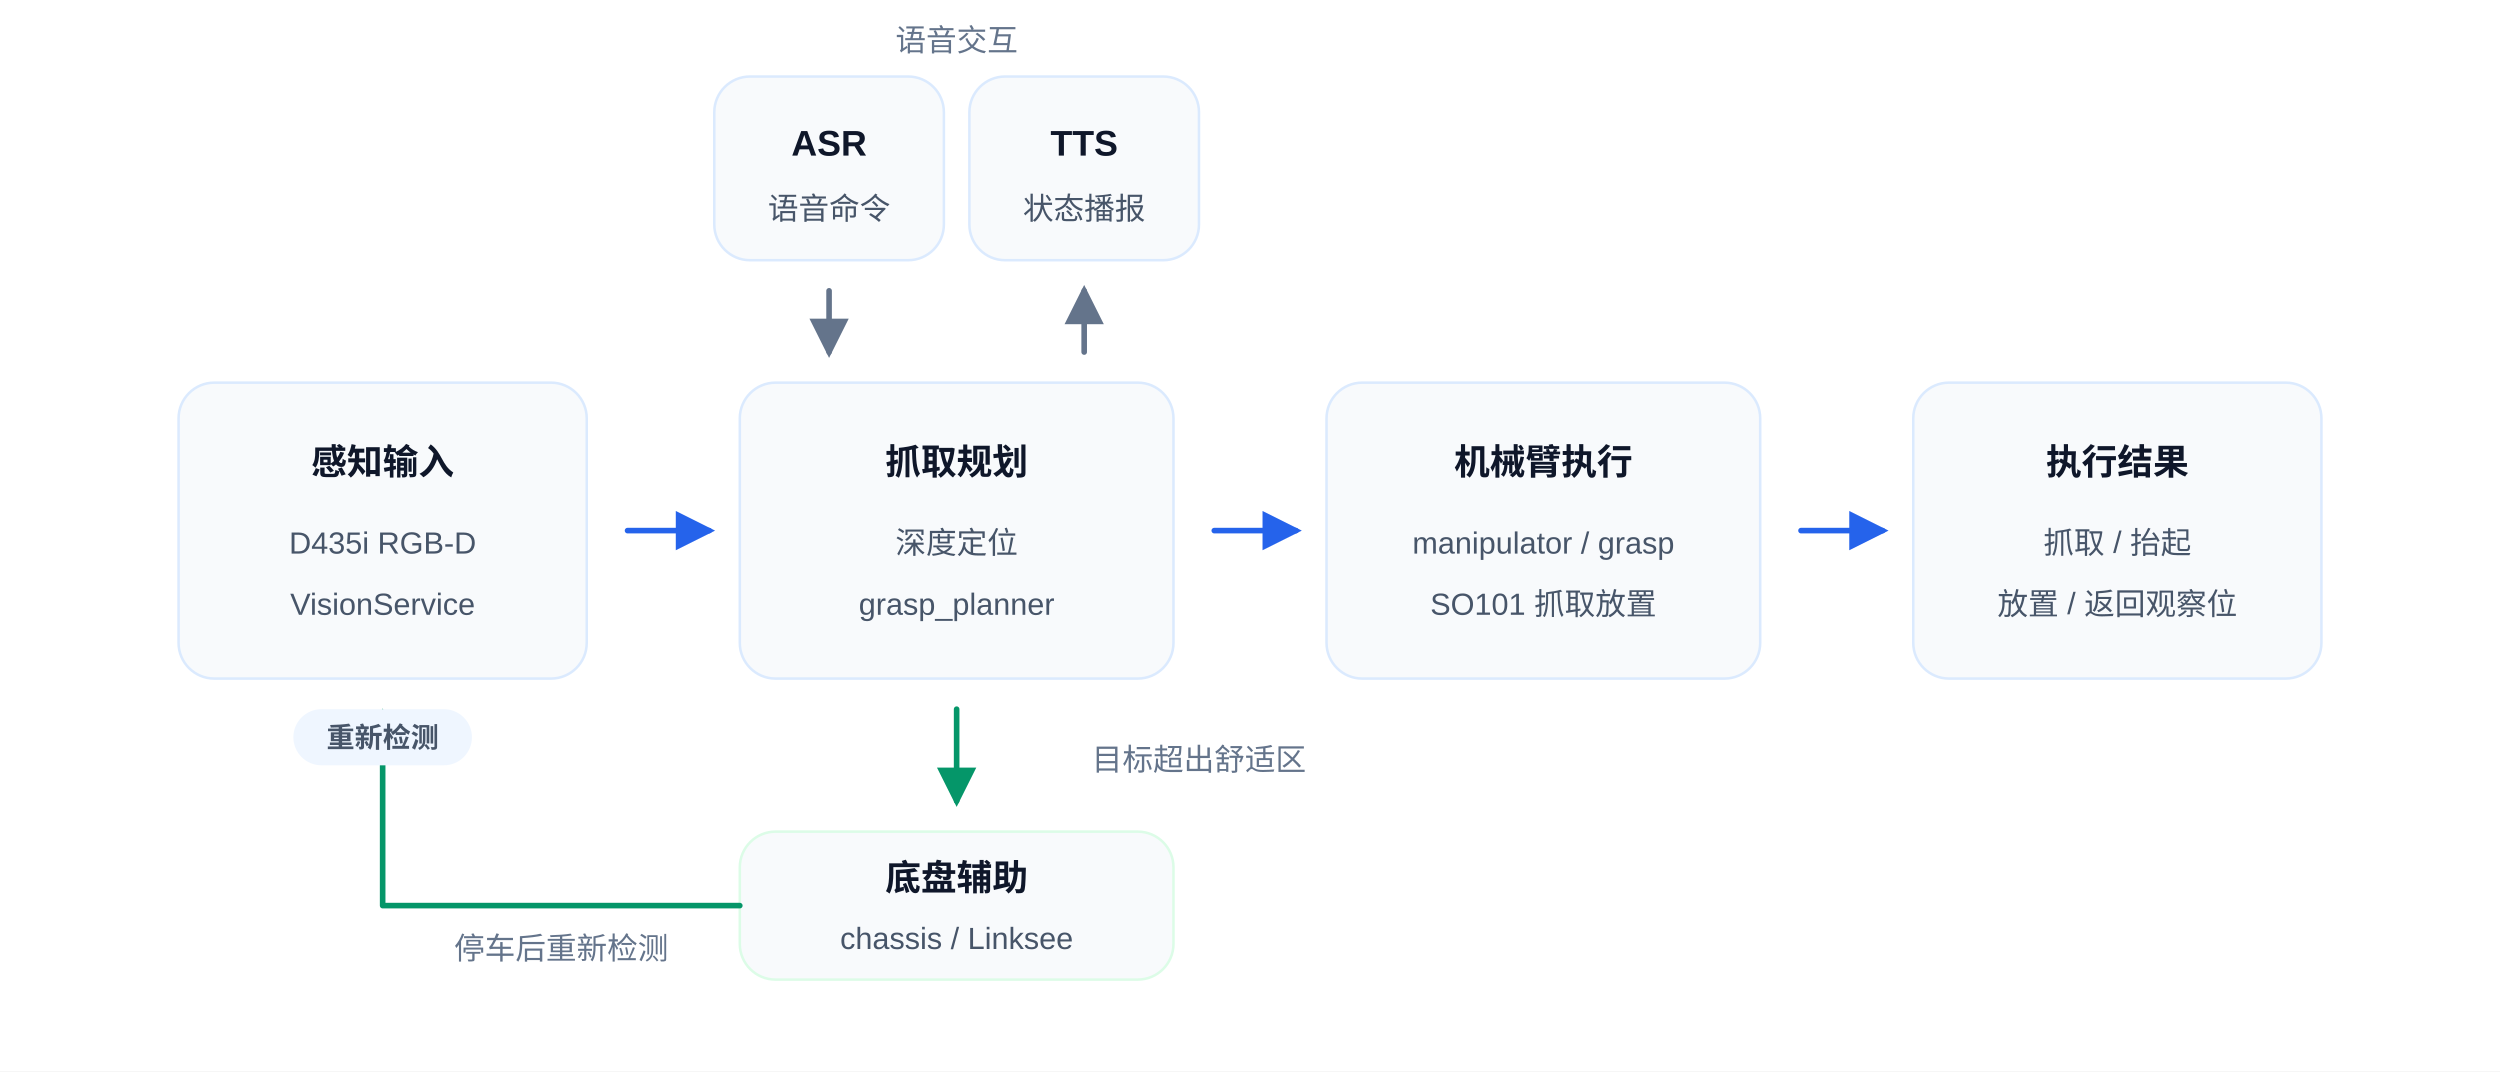
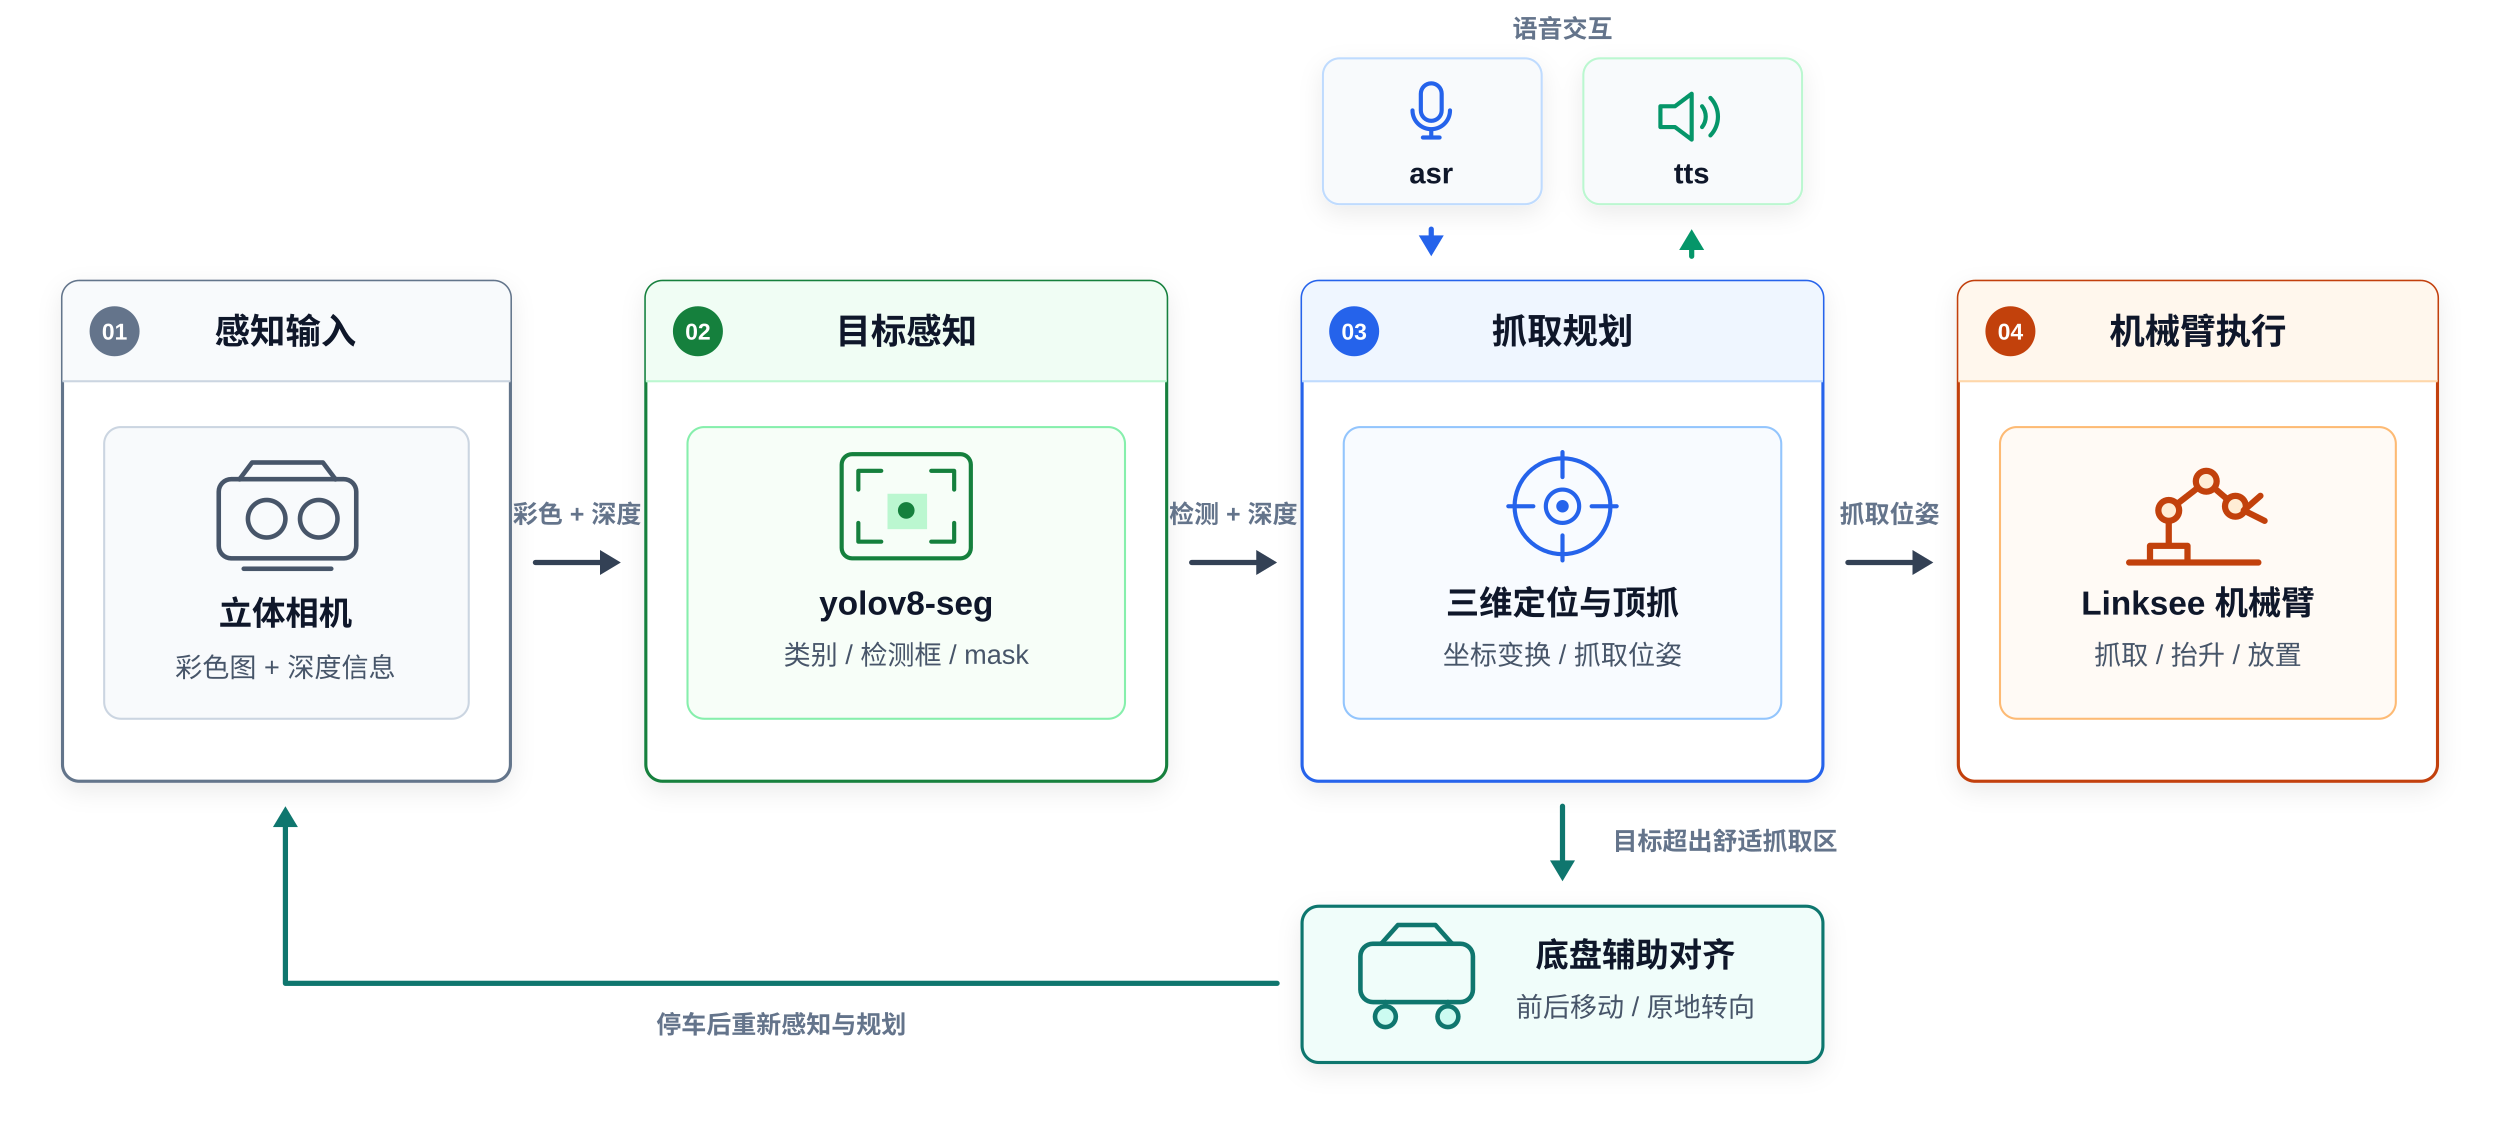
- <svg xmlns="http://www.w3.org/2000/svg" width="980" height="420" viewBox="0 0 980 420" role="img" aria-labelledby="title desc">
+ <svg xmlns="http://www.w3.org/2000/svg" width="1200" height="540" viewBox="0 0 1200 540" role="img" aria-labelledby="title desc">
  <defs>
-     <marker id="arrow-blue" viewBox="0 0 10 10" refX="8.5" refY="5" markerWidth="7" markerHeight="7" orient="auto">
+     <marker id="arrow-dark" viewBox="0 0 10 10" refX="8.5" refY="5" markerWidth="8" markerHeight="8" orient="auto">
+       <path d="M0 0 10 5 0 10z" fill="#334155" />
+     </marker>
+     <marker id="arrow-blue" viewBox="0 0 10 10" refX="8.5" refY="5" markerWidth="8" markerHeight="8" orient="auto">
      <path d="M0 0 10 5 0 10z" fill="#2563eb" />
    </marker>
-     <marker id="arrow-green" viewBox="0 0 10 10" refX="8.5" refY="5" markerWidth="7" markerHeight="7" orient="auto">
+     <marker id="arrow-green" viewBox="0 0 10 10" refX="8.5" refY="5" markerWidth="8" markerHeight="8" orient="auto">
      <path d="M0 0 10 5 0 10z" fill="#059669" />
    </marker>
-     <marker id="arrow-slate" viewBox="0 0 10 10" refX="8.5" refY="5" markerWidth="7" markerHeight="7" orient="auto-start-reverse">
-       <path d="M0 0 10 5 0 10z" fill="#64748b" />
+     <marker id="arrow-teal" viewBox="0 0 10 10" refX="8.5" refY="5" markerWidth="8" markerHeight="8" orient="auto">
+       <path d="M0 0 10 5 0 10z" fill="#0f766e" />
    </marker>
+     <filter id="shadow" x="-20%" y="-20%" width="140%" height="150%">
+       <feDropShadow dx="0" dy="4" stdDeviation="6" flood-color="#0f172a" flood-opacity="0.08" />
+     </filter>
    <style>
-       .panel { fill: #f8fafc; stroke: #dbeafe; }
-       .panel-green { fill: #f8fafc; stroke: #dcfce7; }
-       .title { font-family: Arial, 'Noto Sans CJK SC', sans-serif; font-size: 14px; font-weight: 700; fill: #0f172a; }
-       .text { font-family: Arial, 'Noto Sans CJK SC', sans-serif; font-size: 12px; fill: #475569; }
-       .tag { font-family: Arial, 'Noto Sans CJK SC', sans-serif; font-size: 11px; font-weight: 700; fill: #475569; }
-       .caption { font-family: Arial, 'Noto Sans CJK SC', sans-serif; font-size: 12px; fill: #64748b; }
+       .heading { font-family: Arial, 'Noto Sans CJK SC', sans-serif; font-size: 17px; font-weight: 700; fill: #0f172a; }
+       .node-title { font-family: Arial, 'Noto Sans CJK SC', sans-serif; font-size: 16px; font-weight: 700; fill: #0f172a; }
+       .body { font-family: Arial, 'Noto Sans CJK SC', sans-serif; font-size: 13px; fill: #475569; }
+       .caption { font-family: Arial, 'Noto Sans CJK SC', sans-serif; font-size: 12px; font-weight: 600; fill: #64748b; }
+       .small-title { font-family: Arial, 'Noto Sans CJK SC', sans-serif; font-size: 14px; font-weight: 700; fill: #0f172a; }
+       .small-text { font-family: Arial, 'Noto Sans CJK SC', sans-serif; font-size: 11px; fill: #64748b; }
+       .step { font-family: Arial, 'Noto Sans CJK SC', sans-serif; font-size: 11px; font-weight: 700; fill: #ffffff; }
+       .arrow { fill: none; stroke-width: 2.5; stroke-linecap: round; stroke-linejoin: round; }
    </style>
  </defs>
-   <rect width="980" height="420" fill="#ffffff" />
-   <g>
-     <rect class="panel" x="70" y="150" width="160" height="116" rx="14" />
-     <rect class="panel" x="290" y="150" width="170" height="116" rx="14" />
-     <rect class="panel" x="520" y="150" width="170" height="116" rx="14" />
-     <rect class="panel" x="750" y="150" width="160" height="116" rx="14" />
-     <rect class="panel" x="280" y="30" width="90" height="72" rx="14" />
-     <rect class="panel" x="380" y="30" width="90" height="72" rx="14" />
-     <rect class="panel-green" x="290" y="326" width="170" height="58" rx="14" />
+   <rect width="1200" height="540" fill="#ffffff" />
+   <text x="750" y="18" text-anchor="middle" class="caption">语音交互</text>
+   <g filter="url(#shadow)">
+     <rect x="635" y="28" width="105" height="70" rx="8" fill="#f8fafc" stroke="#bfdbfe" />
+     <rect x="760" y="28" width="105" height="70" rx="8" fill="#f8fafc" stroke="#bbf7d0" />
  </g>
-   <g fill="none" stroke-linecap="round" stroke-linejoin="round">
-     <path d="M246 208H278" stroke="#2563eb" stroke-width="2.2" marker-end="url(#arrow-blue)" />
-     <path d="M476 208H508" stroke="#2563eb" stroke-width="2.2" marker-end="url(#arrow-blue)" />
-     <path d="M706 208H738" stroke="#2563eb" stroke-width="2.2" marker-end="url(#arrow-blue)" />
-     <path d="M325 114V138" stroke="#64748b" stroke-width="2.2" marker-end="url(#arrow-slate)" />
-     <path d="M425 138V114" stroke="#64748b" stroke-width="2.2" marker-end="url(#arrow-slate)" />
-     <path d="M375 278V314" stroke="#059669" stroke-width="2.2" marker-end="url(#arrow-green)" />
-     <path d="M290 355H150V280" stroke="#059669" stroke-width="2.2" marker-end="url(#arrow-green)" />
+   <g transform="translate(674 39)" fill="none" stroke="#2563eb" stroke-width="2" stroke-linecap="round" stroke-linejoin="round">
+     <rect x="8" y="1" width="10" height="18" rx="5" />
+     <path d="M4 14a9 9 0 0 0 18 0M13 23v4M9 27h8" />
  </g>
-   <text x="375" y="20" text-anchor="middle" class="caption">语音交互</text>
-   <text x="470" y="302" text-anchor="middle" class="caption">目标超出舒适区</text>
-   <text x="220" y="376" text-anchor="middle" class="caption">停车后重新检测</text>
-   <text x="150" y="186" text-anchor="middle" class="title">感知输入</text>
-   <text x="150" y="217" text-anchor="middle" class="text">D435i RGB-D</text>
-   <text x="150" y="241" text-anchor="middle" class="text">VisionService</text>
-   <text x="375" y="186" text-anchor="middle" class="title">抓取规划</text>
-   <text x="375" y="217" text-anchor="middle" class="text">深度定位</text>
-   <text x="375" y="241" text-anchor="middle" class="text">grasp_planner</text>
-   <text x="605" y="186" text-anchor="middle" class="title">机械臂执行</text>
-   <text x="605" y="217" text-anchor="middle" class="text">manipulator / grasp</text>
-   <text x="605" y="241" text-anchor="middle" class="text">SO101 抓取放置</text>
-   <text x="830" y="186" text-anchor="middle" class="title">执行结果</text>
-   <text x="830" y="217" text-anchor="middle" class="text">抓取 / 抬起</text>
-   <text x="830" y="241" text-anchor="middle" class="text">放置 / 返回观察位</text>
-   <text x="325" y="61" text-anchor="middle" class="title">ASR</text>
-   <text x="325" y="86" text-anchor="middle" class="text">语音命令</text>
-   <text x="425" y="61" text-anchor="middle" class="title">TTS</text>
-   <text x="425" y="86" text-anchor="middle" class="text">状态播报</text>
-   <text x="375" y="349" text-anchor="middle" class="title">底盘辅助</text>
-   <text x="375" y="372" text-anchor="middle" class="text">chassis / Linksee</text>
-   <g>
-     <rect x="115" y="278" width="70" height="22" rx="11" fill="#eff6ff" />
-     <text x="150" y="293" text-anchor="middle" class="tag">重新检测</text>
+   <text x="687" y="88" text-anchor="middle" class="small-title">asr</text>
+   <g transform="translate(796 43)" fill="none" stroke="#059669" stroke-width="2" stroke-linecap="round" stroke-linejoin="round">
+     <path d="M1 8v10h7l8 6V2L8 8H1z" />
+     <path d="M21 8a8 8 0 0 1 0 10M25 4a13 13 0 0 1 0 18" />
  </g>
+   <text x="812" y="88" text-anchor="middle" class="small-title">tts</text>
+   <path class="arrow" d="M687 110V117" stroke="#2563eb" />
+   <path d="M687 123l-6-10h12z" fill="#2563eb" />
+   <path class="arrow" d="M812 123V116" stroke="#059669" />
+   <path d="M812 110l-6 10h12z" fill="#059669" />
+   <g filter="url(#shadow)">
+     <rect x="30" y="135" width="215" height="240" rx="8" fill="#ffffff" stroke="#64748b" stroke-width="1.5" />
+     <rect x="310" y="135" width="250" height="240" rx="8" fill="#ffffff" stroke="#15803d" stroke-width="1.5" />
+     <rect x="625" y="135" width="250" height="240" rx="8" fill="#ffffff" stroke="#2563eb" stroke-width="1.5" />
+     <rect x="940" y="135" width="230" height="240" rx="8" fill="#ffffff" stroke="#c2410c" stroke-width="1.5" />
+   </g>
+   <path d="M38 135H237a8 8 0 0 1 8 8v40H30v-40a8 8 0 0 1 8-8z" fill="#f8fafc" />
+   <path d="M318 135H552a8 8 0 0 1 8 8v40H310v-40a8 8 0 0 1 8-8z" fill="#f0fdf4" />
+   <path d="M633 135H867a8 8 0 0 1 8 8v40H625v-40a8 8 0 0 1 8-8z" fill="#eff6ff" />
+   <path d="M948 135H1162a8 8 0 0 1 8 8v40H940v-40a8 8 0 0 1 8-8z" fill="#fff7ed" />
+   <line x1="30" y1="183" x2="245" y2="183" stroke="#cbd5e1" />
+   <line x1="310" y1="183" x2="560" y2="183" stroke="#bbf7d0" />
+   <line x1="625" y1="183" x2="875" y2="183" stroke="#bfdbfe" />
+   <line x1="940" y1="183" x2="1170" y2="183" stroke="#fed7aa" />
+   <circle cx="55" cy="159" r="12" fill="#64748b" />
+   <circle cx="335" cy="159" r="12" fill="#15803d" />
+   <circle cx="650" cy="159" r="12" fill="#2563eb" />
+   <circle cx="965" cy="159" r="12" fill="#c2410c" />
+   <text x="55" y="163" text-anchor="middle" class="step">01</text>
+   <text x="335" y="163" text-anchor="middle" class="step">02</text>
+   <text x="650" y="163" text-anchor="middle" class="step">03</text>
+   <text x="965" y="163" text-anchor="middle" class="step">04</text>
+   <text x="137" y="165" text-anchor="middle" class="heading">感知输入</text>
+   <text x="435" y="165" text-anchor="middle" class="heading">目标感知</text>
+   <text x="750" y="165" text-anchor="middle" class="heading">抓取规划</text>
+   <text x="1055" y="165" text-anchor="middle" class="heading">机械臂执行</text>
+   <rect x="50" y="205" width="175" height="140" rx="8" fill="#f8fafc" stroke="#cbd5e1" />
+   <g transform="translate(105 222)" fill="none" stroke="#475569" stroke-width="2.2" stroke-linecap="round" stroke-linejoin="round">
+     <rect x="0" y="8" width="66" height="38" rx="6" />
+     <circle cx="23" cy="27" r="9" />
+     <circle cx="48" cy="27" r="9" />
+     <path d="M10 8l6-8h34l6 8M12 51h42" />
+   </g>
+   <text x="137" y="300" text-anchor="middle" class="node-title">立体相机</text>
+   <text x="137" y="325" text-anchor="middle" class="body">彩色图 + 深度信息</text>
+   <rect x="330" y="205" width="210" height="140" rx="8" fill="#f7fef8" stroke="#86efac" />
+   <g transform="translate(404 218)" fill="none" stroke="#15803d" stroke-width="2" stroke-linecap="round" stroke-linejoin="round">
+     <rect x="0" y="0" width="62" height="50" rx="5" />
+     <path d="M8 17V8h11M43 8h11v9M54 33v9H43M19 42H8v-9" />
+     <path d="M22 19h19v17H22z" fill="#bbf7d0" stroke="none" />
+     <circle cx="31" cy="27" r="4" fill="#15803d" stroke="none" />
+   </g>
+   <text x="435" y="295" text-anchor="middle" class="node-title">yolov8-seg</text>
+   <text x="435" y="319" text-anchor="middle" class="body">类别 / 检测框 / mask</text>
+   <rect x="645" y="205" width="210" height="140" rx="8" fill="#f8fbff" stroke="#93c5fd" />
+   <g transform="translate(718 217)" fill="none" stroke="#2563eb" stroke-width="2" stroke-linecap="round" stroke-linejoin="round">
+     <circle cx="32" cy="26" r="23" />
+     <circle cx="32" cy="26" r="8" />
+     <path d="M32 0v12M32 40v12M6 26h12M46 26h12" />
+     <circle cx="32" cy="26" r="3" fill="#2563eb" stroke="none" />
+   </g>
+   <text x="750" y="295" text-anchor="middle" class="node-title">三维定位与顶抓</text>
+   <text x="750" y="319" text-anchor="middle" class="body">坐标变换 / 抓取位姿</text>
+   <rect x="960" y="205" width="190" height="140" rx="8" fill="#fffaf5" stroke="#fdba74" />
+   <g transform="translate(1018 216)" fill="none" stroke="#c2410c" stroke-width="3" stroke-linecap="round" stroke-linejoin="round">
+     <path d="M4 54h62M14 54v-8h18v8M23 46V29l18-14 14 12" />
+     <circle cx="23" cy="29" r="5" fill="#ffedd5" />
+     <circle cx="41" cy="15" r="5" fill="#ffedd5" />
+     <circle cx="55" cy="27" r="5" fill="#ffedd5" />
+     <path d="M59 29l10 5M59 29l8-7" />
+   </g>
+   <text x="1055" y="295" text-anchor="middle" class="node-title">Linksee 机械臂</text>
+   <text x="1055" y="319" text-anchor="middle" class="body">抓取 / 抬升 / 放置</text>
+   <path class="arrow" d="M257 270H288" stroke="#334155" />
+   <path d="M298 270l-10-6v12z" fill="#334155" />
+   <path class="arrow" d="M572 270H603" stroke="#334155" />
+   <path d="M613 270l-10-6v12z" fill="#334155" />
+   <path class="arrow" d="M887 270H918" stroke="#334155" />
+   <path d="M928 270l-10-6v12z" fill="#334155" />
+   <text x="277" y="251" text-anchor="middle" class="caption">彩色 + 深度</text>
+   <text x="592" y="251" text-anchor="middle" class="caption">检测 + 深度</text>
+   <text x="907" y="251" text-anchor="middle" class="caption">抓取位姿</text>
+   <g filter="url(#shadow)">
+     <rect x="625" y="435" width="250" height="75" rx="8" fill="#f0fdfa" stroke="#0f766e" stroke-width="1.5" />
+   </g>
+   <g transform="translate(653 453)" fill="none" stroke="#0f766e" stroke-width="2.2" stroke-linecap="round" stroke-linejoin="round">
+     <rect x="0" y="0" width="54" height="28" rx="6" />
+     <path d="M10 0l8-9h18l8 9M12 28v7M42 28v7" />
+     <circle cx="12" cy="35" r="5" fill="#ccfbf1" />
+     <circle cx="42" cy="35" r="5" fill="#ccfbf1" />
+   </g>
+   <text x="785" y="464" text-anchor="middle" class="node-title">底盘辅助对齐</text>
+   <text x="785" y="488" text-anchor="middle" class="body">前后移动 / 原地转向</text>
+   <path class="arrow" d="M750 387V413" stroke="#0f766e" />
+   <path d="M750 423l-6-10h12z" fill="#0f766e" />
+   <text x="882" y="408" text-anchor="end" class="caption">目标超出舒适抓取区</text>
+   <path class="arrow" d="M613 472H137V397" stroke="#0f766e" />
+   <path d="M137 387l-6 10h12z" fill="#0f766e" />
+   <text x="375" y="496" text-anchor="middle" class="caption">停车后重新感知与规划</text>
</svg>
